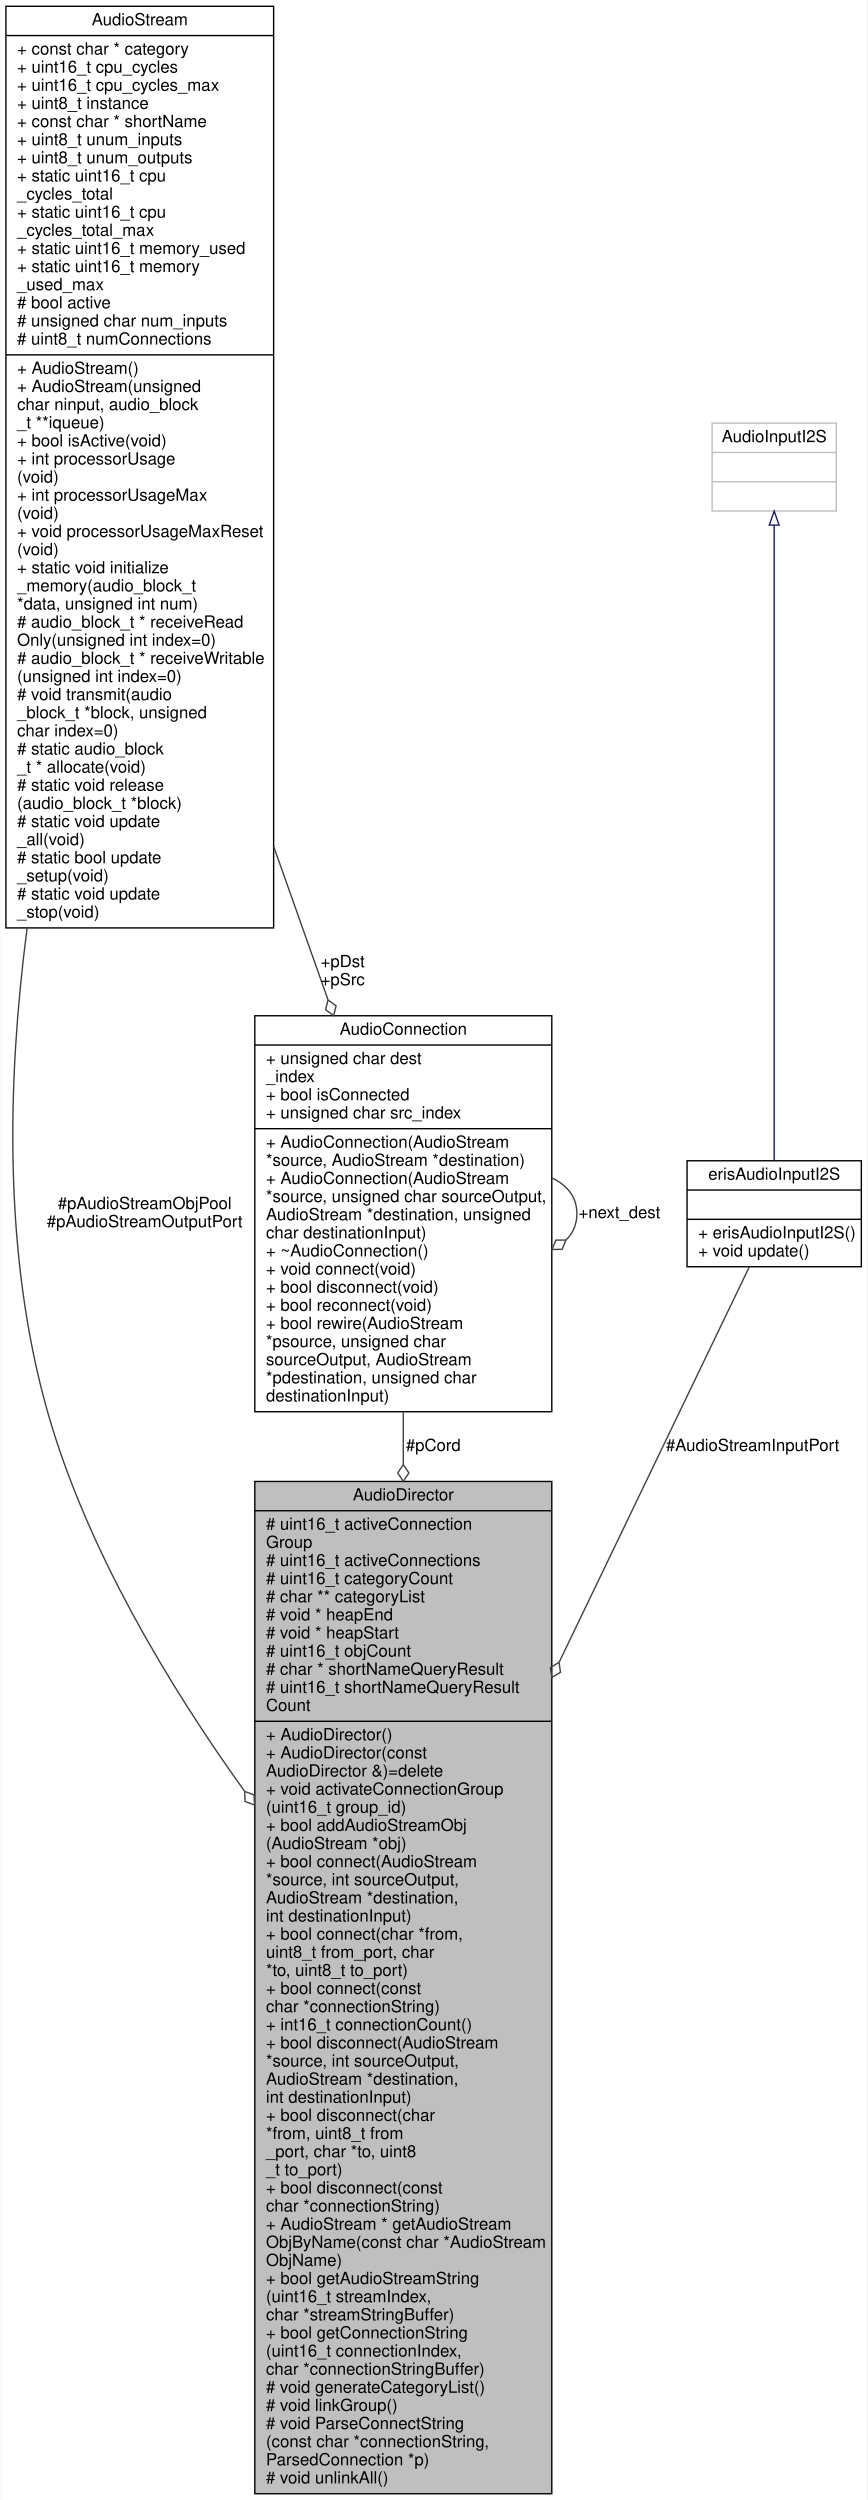
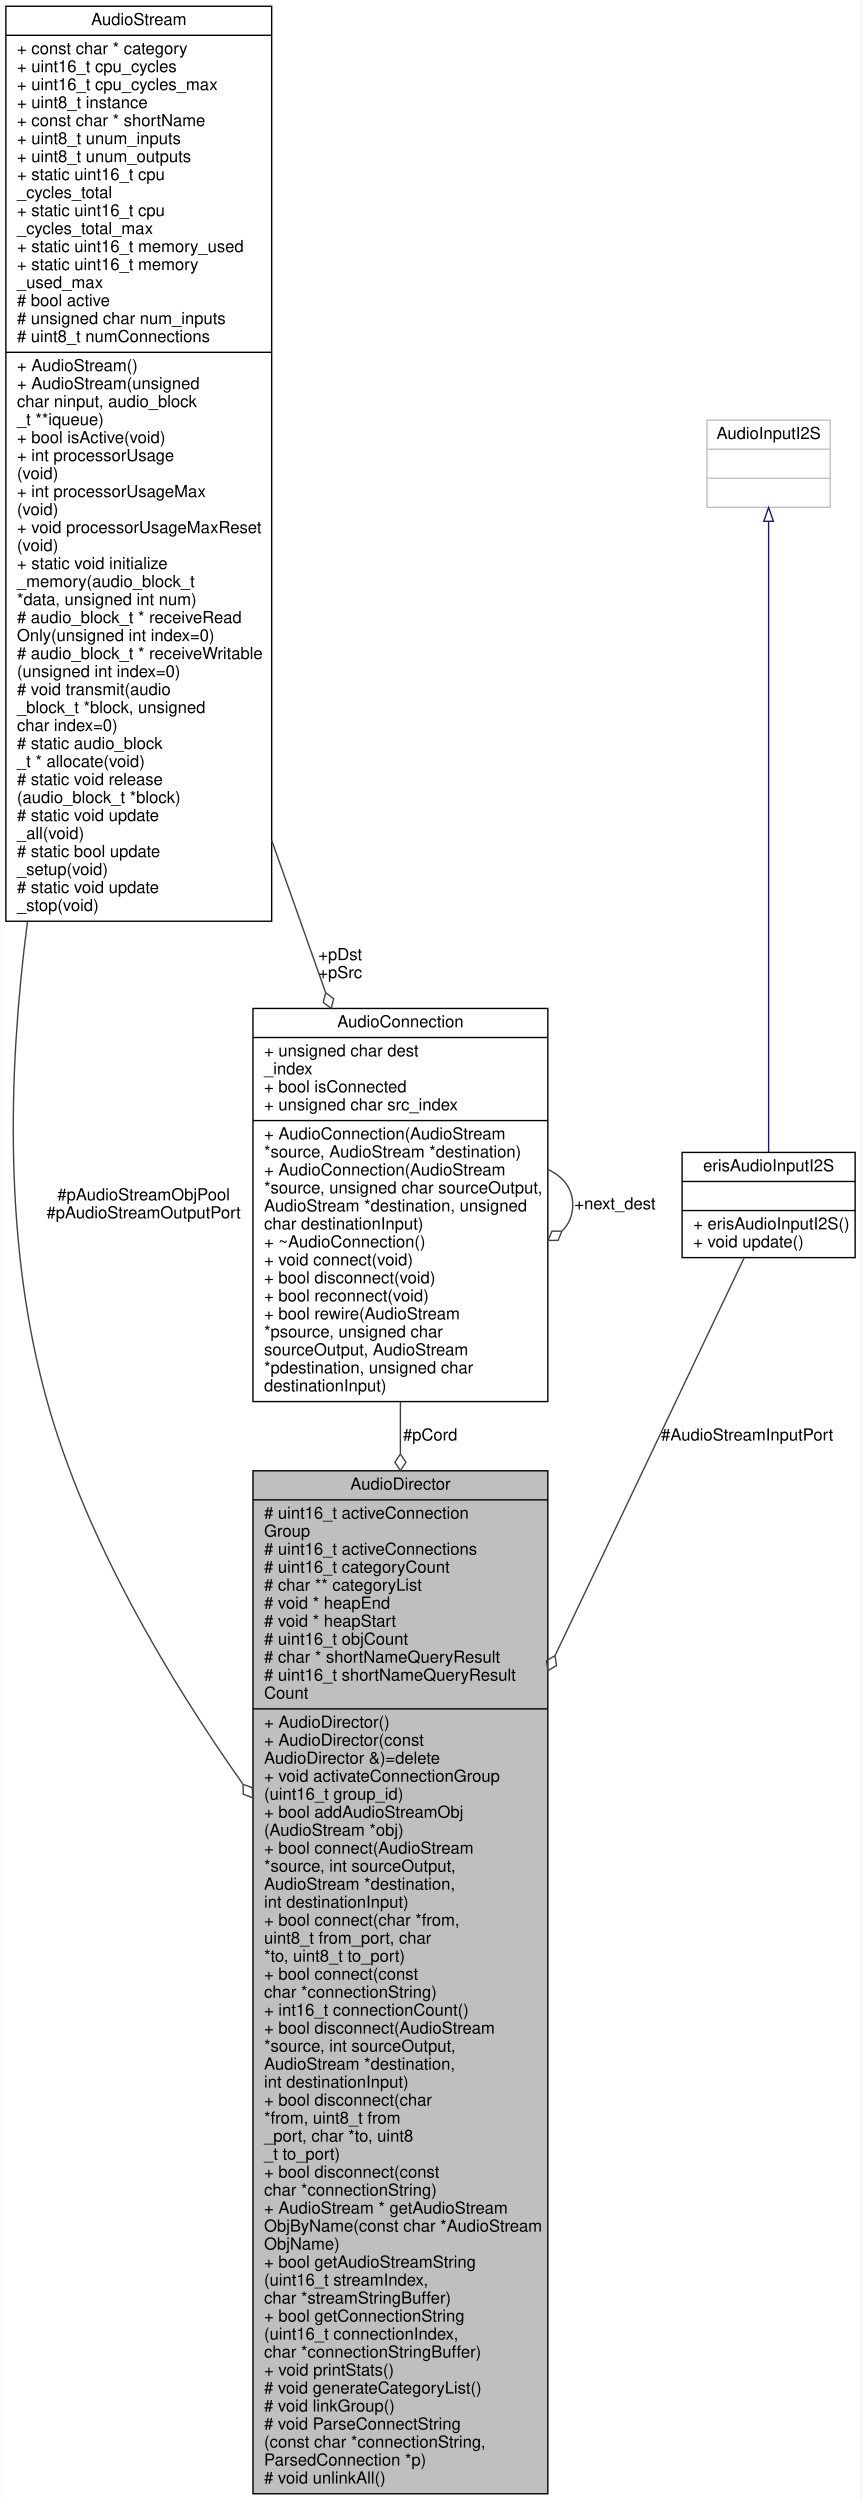
- <svg xmlns="http://www.w3.org/2000/svg" xmlns:xlink="http://www.w3.org/1999/xlink" width="622pt" height="1793pt" viewBox="0.00 0.00 621.50 1793.00">
-   <g id="graph0" class="graph" transform="scale(1 1) rotate(0) translate(4 1789)">
-     <polygon fill="white" stroke="transparent" points="-4,4 -4,-1789 617.5,-1789 617.5,4 -4,4" />
+ <svg xmlns="http://www.w3.org/2000/svg" xmlns:xlink="http://www.w3.org/1999/xlink" width="622pt" height="1806pt" viewBox="0.00 0.00 621.50 1806.00">
+   <g id="graph0" class="graph" transform="scale(1 1) rotate(0) translate(4 1802)">
+     <polygon fill="white" stroke="transparent" points="-4,4 -4,-1802 617.5,-1802 617.5,4 -4,4" />
    <g id="node1" class="node">
      <g id="a_node1">
        <a xlink:title=" ">
-           <polygon fill="#bfbfbf" stroke="black" points="178.5,-0.5 178.5,-726.5 391.5,-726.5 391.5,-0.5 178.5,-0.5" />
-           <text text-anchor="middle" x="285" y="-712.9" font-family="Helvetica,sans-Serif" font-size="12.00">AudioDirector</text>
-           <polyline fill="none" stroke="black" points="178.5,-705.5 391.5,-705.5 " />
-           <text text-anchor="start" x="186.5" y="-691.9" font-family="Helvetica,sans-Serif" font-size="12.00"># uint16_t activeConnection</text>
-           <text text-anchor="start" x="186.5" y="-678.9" font-family="Helvetica,sans-Serif" font-size="12.00">Group</text>
-           <text text-anchor="start" x="186.5" y="-665.9" font-family="Helvetica,sans-Serif" font-size="12.00"># uint16_t activeConnections</text>
-           <text text-anchor="start" x="186.5" y="-652.9" font-family="Helvetica,sans-Serif" font-size="12.00"># uint16_t categoryCount</text>
-           <text text-anchor="start" x="186.5" y="-639.9" font-family="Helvetica,sans-Serif" font-size="12.00"># char ** categoryList</text>
-           <text text-anchor="start" x="186.5" y="-626.9" font-family="Helvetica,sans-Serif" font-size="12.00"># void * heapEnd</text>
-           <text text-anchor="start" x="186.5" y="-613.9" font-family="Helvetica,sans-Serif" font-size="12.00"># void * heapStart</text>
-           <text text-anchor="start" x="186.5" y="-600.9" font-family="Helvetica,sans-Serif" font-size="12.00"># uint16_t objCount</text>
-           <text text-anchor="start" x="186.5" y="-587.9" font-family="Helvetica,sans-Serif" font-size="12.00"># char * shortNameQueryResult</text>
-           <text text-anchor="start" x="186.5" y="-574.9" font-family="Helvetica,sans-Serif" font-size="12.00"># uint16_t shortNameQueryResult</text>
-           <text text-anchor="start" x="186.5" y="-561.9" font-family="Helvetica,sans-Serif" font-size="12.00">Count</text>
-           <polyline fill="none" stroke="black" points="178.5,-554.5 391.5,-554.5 " />
-           <text text-anchor="start" x="186.5" y="-540.9" font-family="Helvetica,sans-Serif" font-size="12.00">+ AudioDirector()</text>
-           <text text-anchor="start" x="186.5" y="-527.9" font-family="Helvetica,sans-Serif" font-size="12.00">+ AudioDirector(const</text>
-           <text text-anchor="start" x="186.5" y="-514.9" font-family="Helvetica,sans-Serif" font-size="12.00"> AudioDirector &amp;)=delete</text>
-           <text text-anchor="start" x="186.5" y="-501.9" font-family="Helvetica,sans-Serif" font-size="12.00">+ void activateConnectionGroup</text>
-           <text text-anchor="start" x="186.5" y="-488.9" font-family="Helvetica,sans-Serif" font-size="12.00">(uint16_t group_id)</text>
-           <text text-anchor="start" x="186.5" y="-475.9" font-family="Helvetica,sans-Serif" font-size="12.00">+ bool addAudioStreamObj</text>
-           <text text-anchor="start" x="186.5" y="-462.9" font-family="Helvetica,sans-Serif" font-size="12.00">(AudioStream *obj)</text>
-           <text text-anchor="start" x="186.5" y="-449.9" font-family="Helvetica,sans-Serif" font-size="12.00">+ bool connect(AudioStream</text>
-           <text text-anchor="start" x="186.5" y="-436.9" font-family="Helvetica,sans-Serif" font-size="12.00"> *source, int sourceOutput,</text>
-           <text text-anchor="start" x="186.5" y="-423.9" font-family="Helvetica,sans-Serif" font-size="12.00"> AudioStream *destination,</text>
-           <text text-anchor="start" x="186.5" y="-410.9" font-family="Helvetica,sans-Serif" font-size="12.00"> int destinationInput)</text>
-           <text text-anchor="start" x="186.5" y="-397.9" font-family="Helvetica,sans-Serif" font-size="12.00">+ bool connect(char *from,</text>
-           <text text-anchor="start" x="186.5" y="-384.9" font-family="Helvetica,sans-Serif" font-size="12.00"> uint8_t from_port, char</text>
-           <text text-anchor="start" x="186.5" y="-371.9" font-family="Helvetica,sans-Serif" font-size="12.00"> *to, uint8_t to_port)</text>
-           <text text-anchor="start" x="186.5" y="-358.9" font-family="Helvetica,sans-Serif" font-size="12.00">+ bool connect(const</text>
-           <text text-anchor="start" x="186.5" y="-345.9" font-family="Helvetica,sans-Serif" font-size="12.00"> char *connectionString)</text>
-           <text text-anchor="start" x="186.5" y="-332.9" font-family="Helvetica,sans-Serif" font-size="12.00">+ int16_t connectionCount()</text>
-           <text text-anchor="start" x="186.5" y="-319.9" font-family="Helvetica,sans-Serif" font-size="12.00">+ bool disconnect(AudioStream</text>
-           <text text-anchor="start" x="186.5" y="-306.9" font-family="Helvetica,sans-Serif" font-size="12.00"> *source, int sourceOutput,</text>
-           <text text-anchor="start" x="186.5" y="-293.9" font-family="Helvetica,sans-Serif" font-size="12.00"> AudioStream *destination,</text>
-           <text text-anchor="start" x="186.5" y="-280.9" font-family="Helvetica,sans-Serif" font-size="12.00"> int destinationInput)</text>
-           <text text-anchor="start" x="186.5" y="-267.9" font-family="Helvetica,sans-Serif" font-size="12.00">+ bool disconnect(char</text>
-           <text text-anchor="start" x="186.5" y="-254.9" font-family="Helvetica,sans-Serif" font-size="12.00"> *from, uint8_t from</text>
-           <text text-anchor="start" x="186.5" y="-241.9" font-family="Helvetica,sans-Serif" font-size="12.00">_port, char *to, uint8</text>
-           <text text-anchor="start" x="186.5" y="-228.9" font-family="Helvetica,sans-Serif" font-size="12.00">_t to_port)</text>
-           <text text-anchor="start" x="186.5" y="-215.9" font-family="Helvetica,sans-Serif" font-size="12.00">+ bool disconnect(const</text>
-           <text text-anchor="start" x="186.5" y="-202.9" font-family="Helvetica,sans-Serif" font-size="12.00"> char *connectionString)</text>
-           <text text-anchor="start" x="186.5" y="-189.9" font-family="Helvetica,sans-Serif" font-size="12.00">+ AudioStream * getAudioStream</text>
-           <text text-anchor="start" x="186.5" y="-176.9" font-family="Helvetica,sans-Serif" font-size="12.00">ObjByName(const char *AudioStream</text>
-           <text text-anchor="start" x="186.5" y="-163.9" font-family="Helvetica,sans-Serif" font-size="12.00">ObjName)</text>
-           <text text-anchor="start" x="186.5" y="-150.9" font-family="Helvetica,sans-Serif" font-size="12.00">+ bool getAudioStreamString</text>
-           <text text-anchor="start" x="186.5" y="-137.9" font-family="Helvetica,sans-Serif" font-size="12.00">(uint16_t streamIndex,</text>
-           <text text-anchor="start" x="186.5" y="-124.9" font-family="Helvetica,sans-Serif" font-size="12.00"> char *streamStringBuffer)</text>
-           <text text-anchor="start" x="186.5" y="-111.9" font-family="Helvetica,sans-Serif" font-size="12.00">+ bool getConnectionString</text>
-           <text text-anchor="start" x="186.5" y="-98.9" font-family="Helvetica,sans-Serif" font-size="12.00">(uint16_t connectionIndex,</text>
-           <text text-anchor="start" x="186.5" y="-85.9" font-family="Helvetica,sans-Serif" font-size="12.00"> char *connectionStringBuffer)</text>
+           <polygon fill="#bfbfbf" stroke="black" points="178.5,-0.5 178.5,-739.5 391.5,-739.5 391.5,-0.5 178.5,-0.5" />
+           <text text-anchor="middle" x="285" y="-725.9" font-family="Helvetica,sans-Serif" font-size="12.00">AudioDirector</text>
+           <polyline fill="none" stroke="black" points="178.5,-718.5 391.5,-718.5 " />
+           <text text-anchor="start" x="186.5" y="-704.9" font-family="Helvetica,sans-Serif" font-size="12.00"># uint16_t activeConnection</text>
+           <text text-anchor="start" x="186.5" y="-691.9" font-family="Helvetica,sans-Serif" font-size="12.00">Group</text>
+           <text text-anchor="start" x="186.5" y="-678.9" font-family="Helvetica,sans-Serif" font-size="12.00"># uint16_t activeConnections</text>
+           <text text-anchor="start" x="186.5" y="-665.9" font-family="Helvetica,sans-Serif" font-size="12.00"># uint16_t categoryCount</text>
+           <text text-anchor="start" x="186.5" y="-652.9" font-family="Helvetica,sans-Serif" font-size="12.00"># char ** categoryList</text>
+           <text text-anchor="start" x="186.5" y="-639.9" font-family="Helvetica,sans-Serif" font-size="12.00"># void * heapEnd</text>
+           <text text-anchor="start" x="186.5" y="-626.9" font-family="Helvetica,sans-Serif" font-size="12.00"># void * heapStart</text>
+           <text text-anchor="start" x="186.5" y="-613.9" font-family="Helvetica,sans-Serif" font-size="12.00"># uint16_t objCount</text>
+           <text text-anchor="start" x="186.5" y="-600.9" font-family="Helvetica,sans-Serif" font-size="12.00"># char * shortNameQueryResult</text>
+           <text text-anchor="start" x="186.5" y="-587.9" font-family="Helvetica,sans-Serif" font-size="12.00"># uint16_t shortNameQueryResult</text>
+           <text text-anchor="start" x="186.5" y="-574.9" font-family="Helvetica,sans-Serif" font-size="12.00">Count</text>
+           <polyline fill="none" stroke="black" points="178.5,-567.5 391.5,-567.5 " />
+           <text text-anchor="start" x="186.5" y="-553.9" font-family="Helvetica,sans-Serif" font-size="12.00">+ AudioDirector()</text>
+           <text text-anchor="start" x="186.5" y="-540.9" font-family="Helvetica,sans-Serif" font-size="12.00">+ AudioDirector(const</text>
+           <text text-anchor="start" x="186.5" y="-527.9" font-family="Helvetica,sans-Serif" font-size="12.00"> AudioDirector &amp;)=delete</text>
+           <text text-anchor="start" x="186.5" y="-514.9" font-family="Helvetica,sans-Serif" font-size="12.00">+ void activateConnectionGroup</text>
+           <text text-anchor="start" x="186.5" y="-501.9" font-family="Helvetica,sans-Serif" font-size="12.00">(uint16_t group_id)</text>
+           <text text-anchor="start" x="186.5" y="-488.9" font-family="Helvetica,sans-Serif" font-size="12.00">+ bool addAudioStreamObj</text>
+           <text text-anchor="start" x="186.5" y="-475.9" font-family="Helvetica,sans-Serif" font-size="12.00">(AudioStream *obj)</text>
+           <text text-anchor="start" x="186.5" y="-462.9" font-family="Helvetica,sans-Serif" font-size="12.00">+ bool connect(AudioStream</text>
+           <text text-anchor="start" x="186.5" y="-449.9" font-family="Helvetica,sans-Serif" font-size="12.00"> *source, int sourceOutput,</text>
+           <text text-anchor="start" x="186.5" y="-436.9" font-family="Helvetica,sans-Serif" font-size="12.00"> AudioStream *destination,</text>
+           <text text-anchor="start" x="186.5" y="-423.9" font-family="Helvetica,sans-Serif" font-size="12.00"> int destinationInput)</text>
+           <text text-anchor="start" x="186.5" y="-410.9" font-family="Helvetica,sans-Serif" font-size="12.00">+ bool connect(char *from,</text>
+           <text text-anchor="start" x="186.5" y="-397.9" font-family="Helvetica,sans-Serif" font-size="12.00"> uint8_t from_port, char</text>
+           <text text-anchor="start" x="186.5" y="-384.9" font-family="Helvetica,sans-Serif" font-size="12.00"> *to, uint8_t to_port)</text>
+           <text text-anchor="start" x="186.5" y="-371.9" font-family="Helvetica,sans-Serif" font-size="12.00">+ bool connect(const</text>
+           <text text-anchor="start" x="186.5" y="-358.9" font-family="Helvetica,sans-Serif" font-size="12.00"> char *connectionString)</text>
+           <text text-anchor="start" x="186.5" y="-345.9" font-family="Helvetica,sans-Serif" font-size="12.00">+ int16_t connectionCount()</text>
+           <text text-anchor="start" x="186.5" y="-332.9" font-family="Helvetica,sans-Serif" font-size="12.00">+ bool disconnect(AudioStream</text>
+           <text text-anchor="start" x="186.5" y="-319.9" font-family="Helvetica,sans-Serif" font-size="12.00"> *source, int sourceOutput,</text>
+           <text text-anchor="start" x="186.5" y="-306.9" font-family="Helvetica,sans-Serif" font-size="12.00"> AudioStream *destination,</text>
+           <text text-anchor="start" x="186.5" y="-293.9" font-family="Helvetica,sans-Serif" font-size="12.00"> int destinationInput)</text>
+           <text text-anchor="start" x="186.5" y="-280.9" font-family="Helvetica,sans-Serif" font-size="12.00">+ bool disconnect(char</text>
+           <text text-anchor="start" x="186.5" y="-267.9" font-family="Helvetica,sans-Serif" font-size="12.00"> *from, uint8_t from</text>
+           <text text-anchor="start" x="186.5" y="-254.9" font-family="Helvetica,sans-Serif" font-size="12.00">_port, char *to, uint8</text>
+           <text text-anchor="start" x="186.5" y="-241.9" font-family="Helvetica,sans-Serif" font-size="12.00">_t to_port)</text>
+           <text text-anchor="start" x="186.5" y="-228.9" font-family="Helvetica,sans-Serif" font-size="12.00">+ bool disconnect(const</text>
+           <text text-anchor="start" x="186.5" y="-215.9" font-family="Helvetica,sans-Serif" font-size="12.00"> char *connectionString)</text>
+           <text text-anchor="start" x="186.5" y="-202.9" font-family="Helvetica,sans-Serif" font-size="12.00">+ AudioStream * getAudioStream</text>
+           <text text-anchor="start" x="186.5" y="-189.9" font-family="Helvetica,sans-Serif" font-size="12.00">ObjByName(const char *AudioStream</text>
+           <text text-anchor="start" x="186.5" y="-176.9" font-family="Helvetica,sans-Serif" font-size="12.00">ObjName)</text>
+           <text text-anchor="start" x="186.5" y="-163.9" font-family="Helvetica,sans-Serif" font-size="12.00">+ bool getAudioStreamString</text>
+           <text text-anchor="start" x="186.5" y="-150.9" font-family="Helvetica,sans-Serif" font-size="12.00">(uint16_t streamIndex,</text>
+           <text text-anchor="start" x="186.5" y="-137.9" font-family="Helvetica,sans-Serif" font-size="12.00"> char *streamStringBuffer)</text>
+           <text text-anchor="start" x="186.5" y="-124.9" font-family="Helvetica,sans-Serif" font-size="12.00">+ bool getConnectionString</text>
+           <text text-anchor="start" x="186.5" y="-111.9" font-family="Helvetica,sans-Serif" font-size="12.00">(uint16_t connectionIndex,</text>
+           <text text-anchor="start" x="186.5" y="-98.9" font-family="Helvetica,sans-Serif" font-size="12.00"> char *connectionStringBuffer)</text>
+           <text text-anchor="start" x="186.5" y="-85.9" font-family="Helvetica,sans-Serif" font-size="12.00">+ void printStats()</text>
          <text text-anchor="start" x="186.5" y="-72.9" font-family="Helvetica,sans-Serif" font-size="12.00"># void generateCategoryList()</text>
          <text text-anchor="start" x="186.5" y="-59.9" font-family="Helvetica,sans-Serif" font-size="12.00"># void linkGroup()</text>
          <text text-anchor="start" x="186.5" y="-46.9" font-family="Helvetica,sans-Serif" font-size="12.00"># void ParseConnectString</text>
          <text text-anchor="start" x="186.5" y="-33.9" font-family="Helvetica,sans-Serif" font-size="12.00">(const char *connectionString,</text>
          <text text-anchor="start" x="186.5" y="-20.9" font-family="Helvetica,sans-Serif" font-size="12.00"> ParsedConnection *p)</text>
          <text text-anchor="start" x="186.5" y="-7.9" font-family="Helvetica,sans-Serif" font-size="12.00"># void unlinkAll()</text>
        </a>
      </g>
    </g>
    <g id="node2" class="node">
      <g id="a_node2">
        <a xlink:href="../../d2/d7c/class_audio_connection.html" target="_top" xlink:title=" ">
-           <polygon fill="white" stroke="black" points="178.5,-776.5 178.5,-1060.5 391.5,-1060.5 391.5,-776.5 178.5,-776.5" />
-           <text text-anchor="middle" x="285" y="-1046.9" font-family="Helvetica,sans-Serif" font-size="12.00">AudioConnection</text>
-           <polyline fill="none" stroke="black" points="178.5,-1039.5 391.5,-1039.5 " />
-           <text text-anchor="start" x="186.5" y="-1025.9" font-family="Helvetica,sans-Serif" font-size="12.00">+ unsigned char dest</text>
-           <text text-anchor="start" x="186.5" y="-1012.9" font-family="Helvetica,sans-Serif" font-size="12.00">_index</text>
-           <text text-anchor="start" x="186.5" y="-999.9" font-family="Helvetica,sans-Serif" font-size="12.00">+ bool isConnected</text>
-           <text text-anchor="start" x="186.5" y="-986.9" font-family="Helvetica,sans-Serif" font-size="12.00">+ unsigned char src_index</text>
-           <polyline fill="none" stroke="black" points="178.5,-979.5 391.5,-979.5 " />
-           <text text-anchor="start" x="186.5" y="-965.9" font-family="Helvetica,sans-Serif" font-size="12.00">+ AudioConnection(AudioStream</text>
-           <text text-anchor="start" x="186.5" y="-952.9" font-family="Helvetica,sans-Serif" font-size="12.00"> *source, AudioStream *destination)</text>
-           <text text-anchor="start" x="186.5" y="-939.9" font-family="Helvetica,sans-Serif" font-size="12.00">+ AudioConnection(AudioStream</text>
-           <text text-anchor="start" x="186.5" y="-926.9" font-family="Helvetica,sans-Serif" font-size="12.00"> *source, unsigned char sourceOutput,</text>
-           <text text-anchor="start" x="186.5" y="-913.9" font-family="Helvetica,sans-Serif" font-size="12.00"> AudioStream *destination, unsigned</text>
-           <text text-anchor="start" x="186.5" y="-900.9" font-family="Helvetica,sans-Serif" font-size="12.00"> char destinationInput)</text>
-           <text text-anchor="start" x="186.5" y="-887.9" font-family="Helvetica,sans-Serif" font-size="12.00">+ ~AudioConnection()</text>
-           <text text-anchor="start" x="186.5" y="-874.9" font-family="Helvetica,sans-Serif" font-size="12.00">+ void connect(void)</text>
-           <text text-anchor="start" x="186.5" y="-861.9" font-family="Helvetica,sans-Serif" font-size="12.00">+ bool disconnect(void)</text>
-           <text text-anchor="start" x="186.5" y="-848.9" font-family="Helvetica,sans-Serif" font-size="12.00">+ bool reconnect(void)</text>
-           <text text-anchor="start" x="186.5" y="-835.9" font-family="Helvetica,sans-Serif" font-size="12.00">+ bool rewire(AudioStream</text>
-           <text text-anchor="start" x="186.5" y="-822.9" font-family="Helvetica,sans-Serif" font-size="12.00"> *psource, unsigned char</text>
-           <text text-anchor="start" x="186.5" y="-809.9" font-family="Helvetica,sans-Serif" font-size="12.00"> sourceOutput, AudioStream</text>
-           <text text-anchor="start" x="186.5" y="-796.9" font-family="Helvetica,sans-Serif" font-size="12.00"> *pdestination, unsigned char</text>
-           <text text-anchor="start" x="186.5" y="-783.9" font-family="Helvetica,sans-Serif" font-size="12.00"> destinationInput)</text>
+           <polygon fill="white" stroke="black" points="178.5,-789.5 178.5,-1073.5 391.5,-1073.5 391.5,-789.5 178.5,-789.5" />
+           <text text-anchor="middle" x="285" y="-1059.9" font-family="Helvetica,sans-Serif" font-size="12.00">AudioConnection</text>
+           <polyline fill="none" stroke="black" points="178.5,-1052.5 391.5,-1052.5 " />
+           <text text-anchor="start" x="186.5" y="-1038.9" font-family="Helvetica,sans-Serif" font-size="12.00">+ unsigned char dest</text>
+           <text text-anchor="start" x="186.5" y="-1025.9" font-family="Helvetica,sans-Serif" font-size="12.00">_index</text>
+           <text text-anchor="start" x="186.5" y="-1012.9" font-family="Helvetica,sans-Serif" font-size="12.00">+ bool isConnected</text>
+           <text text-anchor="start" x="186.5" y="-999.9" font-family="Helvetica,sans-Serif" font-size="12.00">+ unsigned char src_index</text>
+           <polyline fill="none" stroke="black" points="178.5,-992.5 391.5,-992.5 " />
+           <text text-anchor="start" x="186.5" y="-978.9" font-family="Helvetica,sans-Serif" font-size="12.00">+ AudioConnection(AudioStream</text>
+           <text text-anchor="start" x="186.5" y="-965.9" font-family="Helvetica,sans-Serif" font-size="12.00"> *source, AudioStream *destination)</text>
+           <text text-anchor="start" x="186.5" y="-952.9" font-family="Helvetica,sans-Serif" font-size="12.00">+ AudioConnection(AudioStream</text>
+           <text text-anchor="start" x="186.5" y="-939.9" font-family="Helvetica,sans-Serif" font-size="12.00"> *source, unsigned char sourceOutput,</text>
+           <text text-anchor="start" x="186.5" y="-926.9" font-family="Helvetica,sans-Serif" font-size="12.00"> AudioStream *destination, unsigned</text>
+           <text text-anchor="start" x="186.5" y="-913.9" font-family="Helvetica,sans-Serif" font-size="12.00"> char destinationInput)</text>
+           <text text-anchor="start" x="186.5" y="-900.9" font-family="Helvetica,sans-Serif" font-size="12.00">+ ~AudioConnection()</text>
+           <text text-anchor="start" x="186.5" y="-887.9" font-family="Helvetica,sans-Serif" font-size="12.00">+ void connect(void)</text>
+           <text text-anchor="start" x="186.5" y="-874.9" font-family="Helvetica,sans-Serif" font-size="12.00">+ bool disconnect(void)</text>
+           <text text-anchor="start" x="186.5" y="-861.9" font-family="Helvetica,sans-Serif" font-size="12.00">+ bool reconnect(void)</text>
+           <text text-anchor="start" x="186.5" y="-848.9" font-family="Helvetica,sans-Serif" font-size="12.00">+ bool rewire(AudioStream</text>
+           <text text-anchor="start" x="186.5" y="-835.9" font-family="Helvetica,sans-Serif" font-size="12.00"> *psource, unsigned char</text>
+           <text text-anchor="start" x="186.5" y="-822.9" font-family="Helvetica,sans-Serif" font-size="12.00"> sourceOutput, AudioStream</text>
+           <text text-anchor="start" x="186.5" y="-809.9" font-family="Helvetica,sans-Serif" font-size="12.00"> *pdestination, unsigned char</text>
+           <text text-anchor="start" x="186.5" y="-796.9" font-family="Helvetica,sans-Serif" font-size="12.00"> destinationInput)</text>
        </a>
      </g>
    </g>
    <g id="edge1" class="edge">
-       <path fill="none" stroke="#404040" d="M285,-776.17C285,-764.16 285,-751.71 285,-738.93" />
-       <polygon fill="none" stroke="#404040" points="285,-738.59 281,-732.59 285,-726.59 289,-732.59 285,-738.59" />
-       <text text-anchor="middle" x="306.5" y="-748.4" font-family="Helvetica,sans-Serif" font-size="12.00"> #pCord</text>
+       <path fill="none" stroke="#404040" d="M285,-789.31C285,-777.29 285,-764.82 285,-752.01" />
+       <polygon fill="none" stroke="#404040" points="285,-751.64 281,-745.64 285,-739.64 289,-745.64 285,-751.64" />
+       <text text-anchor="middle" x="306.5" y="-761.4" font-family="Helvetica,sans-Serif" font-size="12.00"> #pCord</text>
    </g>
    <g id="edge2" class="edge">
-       <path fill="none" stroke="#404040" d="M391.7,-944.09C402.56,-939.02 409.5,-930.5 409.5,-918.5 409.5,-910.82 406.65,-904.55 401.75,-899.71" />
-       <polygon fill="none" stroke="#404040" points="401.64,-899.64 394.43,-899.59 391.7,-892.91 398.91,-892.96 401.64,-899.64" />
-       <text text-anchor="middle" x="440" y="-915.4" font-family="Helvetica,sans-Serif" font-size="12.00"> +next_dest</text>
+       <path fill="none" stroke="#404040" d="M391.7,-957.09C402.56,-952.02 409.5,-943.5 409.5,-931.5 409.5,-923.82 406.65,-917.55 401.75,-912.71" />
+       <polygon fill="none" stroke="#404040" points="401.64,-912.64 394.43,-912.59 391.7,-905.91 398.91,-905.96 401.64,-912.64" />
+       <text text-anchor="middle" x="440" y="-928.4" font-family="Helvetica,sans-Serif" font-size="12.00"> +next_dest</text>
    </g>
    <g id="node3" class="node">
      <g id="a_node3">
        <a xlink:href="../../d5/d96/class_audio_stream.html" target="_top" xlink:title=" ">
-           <polygon fill="white" stroke="black" points="0,-1123.5 0,-1784.5 192,-1784.5 192,-1123.5 0,-1123.5" />
-           <text text-anchor="middle" x="96" y="-1770.9" font-family="Helvetica,sans-Serif" font-size="12.00">AudioStream</text>
-           <polyline fill="none" stroke="black" points="0,-1763.5 192,-1763.5 " />
-           <text text-anchor="start" x="8" y="-1749.9" font-family="Helvetica,sans-Serif" font-size="12.00">+ const char * category</text>
-           <text text-anchor="start" x="8" y="-1736.9" font-family="Helvetica,sans-Serif" font-size="12.00">+ uint16_t cpu_cycles</text>
-           <text text-anchor="start" x="8" y="-1723.9" font-family="Helvetica,sans-Serif" font-size="12.00">+ uint16_t cpu_cycles_max</text>
-           <text text-anchor="start" x="8" y="-1710.9" font-family="Helvetica,sans-Serif" font-size="12.00">+ uint8_t instance</text>
-           <text text-anchor="start" x="8" y="-1697.9" font-family="Helvetica,sans-Serif" font-size="12.00">+ const char * shortName</text>
-           <text text-anchor="start" x="8" y="-1684.9" font-family="Helvetica,sans-Serif" font-size="12.00">+ uint8_t unum_inputs</text>
-           <text text-anchor="start" x="8" y="-1671.9" font-family="Helvetica,sans-Serif" font-size="12.00">+ uint8_t unum_outputs</text>
-           <text text-anchor="start" x="8" y="-1658.9" font-family="Helvetica,sans-Serif" font-size="12.00">+ static uint16_t cpu</text>
-           <text text-anchor="start" x="8" y="-1645.9" font-family="Helvetica,sans-Serif" font-size="12.00">_cycles_total</text>
-           <text text-anchor="start" x="8" y="-1632.9" font-family="Helvetica,sans-Serif" font-size="12.00">+ static uint16_t cpu</text>
-           <text text-anchor="start" x="8" y="-1619.9" font-family="Helvetica,sans-Serif" font-size="12.00">_cycles_total_max</text>
-           <text text-anchor="start" x="8" y="-1606.9" font-family="Helvetica,sans-Serif" font-size="12.00">+ static uint16_t memory_used</text>
-           <text text-anchor="start" x="8" y="-1593.9" font-family="Helvetica,sans-Serif" font-size="12.00">+ static uint16_t memory</text>
-           <text text-anchor="start" x="8" y="-1580.9" font-family="Helvetica,sans-Serif" font-size="12.00">_used_max</text>
-           <text text-anchor="start" x="8" y="-1567.9" font-family="Helvetica,sans-Serif" font-size="12.00"># bool active</text>
-           <text text-anchor="start" x="8" y="-1554.9" font-family="Helvetica,sans-Serif" font-size="12.00"># unsigned char num_inputs</text>
-           <text text-anchor="start" x="8" y="-1541.9" font-family="Helvetica,sans-Serif" font-size="12.00"># uint8_t numConnections</text>
-           <polyline fill="none" stroke="black" points="0,-1534.5 192,-1534.5 " />
-           <text text-anchor="start" x="8" y="-1520.9" font-family="Helvetica,sans-Serif" font-size="12.00">+ AudioStream()</text>
-           <text text-anchor="start" x="8" y="-1507.9" font-family="Helvetica,sans-Serif" font-size="12.00">+ AudioStream(unsigned</text>
-           <text text-anchor="start" x="8" y="-1494.9" font-family="Helvetica,sans-Serif" font-size="12.00"> char ninput, audio_block</text>
-           <text text-anchor="start" x="8" y="-1481.9" font-family="Helvetica,sans-Serif" font-size="12.00">_t **iqueue)</text>
-           <text text-anchor="start" x="8" y="-1468.9" font-family="Helvetica,sans-Serif" font-size="12.00">+ bool isActive(void)</text>
-           <text text-anchor="start" x="8" y="-1455.9" font-family="Helvetica,sans-Serif" font-size="12.00">+ int processorUsage</text>
-           <text text-anchor="start" x="8" y="-1442.9" font-family="Helvetica,sans-Serif" font-size="12.00">(void)</text>
-           <text text-anchor="start" x="8" y="-1429.9" font-family="Helvetica,sans-Serif" font-size="12.00">+ int processorUsageMax</text>
-           <text text-anchor="start" x="8" y="-1416.9" font-family="Helvetica,sans-Serif" font-size="12.00">(void)</text>
-           <text text-anchor="start" x="8" y="-1403.9" font-family="Helvetica,sans-Serif" font-size="12.00">+ void processorUsageMaxReset</text>
-           <text text-anchor="start" x="8" y="-1390.9" font-family="Helvetica,sans-Serif" font-size="12.00">(void)</text>
-           <text text-anchor="start" x="8" y="-1377.9" font-family="Helvetica,sans-Serif" font-size="12.00">+ static void initialize</text>
-           <text text-anchor="start" x="8" y="-1364.9" font-family="Helvetica,sans-Serif" font-size="12.00">_memory(audio_block_t</text>
-           <text text-anchor="start" x="8" y="-1351.9" font-family="Helvetica,sans-Serif" font-size="12.00"> *data, unsigned int num)</text>
-           <text text-anchor="start" x="8" y="-1338.9" font-family="Helvetica,sans-Serif" font-size="12.00"># audio_block_t * receiveRead</text>
-           <text text-anchor="start" x="8" y="-1325.9" font-family="Helvetica,sans-Serif" font-size="12.00">Only(unsigned int index=0)</text>
-           <text text-anchor="start" x="8" y="-1312.9" font-family="Helvetica,sans-Serif" font-size="12.00"># audio_block_t * receiveWritable</text>
-           <text text-anchor="start" x="8" y="-1299.9" font-family="Helvetica,sans-Serif" font-size="12.00">(unsigned int index=0)</text>
-           <text text-anchor="start" x="8" y="-1286.9" font-family="Helvetica,sans-Serif" font-size="12.00"># void transmit(audio</text>
-           <text text-anchor="start" x="8" y="-1273.9" font-family="Helvetica,sans-Serif" font-size="12.00">_block_t *block, unsigned</text>
-           <text text-anchor="start" x="8" y="-1260.9" font-family="Helvetica,sans-Serif" font-size="12.00"> char index=0)</text>
-           <text text-anchor="start" x="8" y="-1247.9" font-family="Helvetica,sans-Serif" font-size="12.00"># static audio_block</text>
-           <text text-anchor="start" x="8" y="-1234.9" font-family="Helvetica,sans-Serif" font-size="12.00">_t * allocate(void)</text>
-           <text text-anchor="start" x="8" y="-1221.9" font-family="Helvetica,sans-Serif" font-size="12.00"># static void release</text>
-           <text text-anchor="start" x="8" y="-1208.9" font-family="Helvetica,sans-Serif" font-size="12.00">(audio_block_t *block)</text>
-           <text text-anchor="start" x="8" y="-1195.9" font-family="Helvetica,sans-Serif" font-size="12.00"># static void update</text>
-           <text text-anchor="start" x="8" y="-1182.9" font-family="Helvetica,sans-Serif" font-size="12.00">_all(void)</text>
-           <text text-anchor="start" x="8" y="-1169.9" font-family="Helvetica,sans-Serif" font-size="12.00"># static bool update</text>
-           <text text-anchor="start" x="8" y="-1156.9" font-family="Helvetica,sans-Serif" font-size="12.00">_setup(void)</text>
-           <text text-anchor="start" x="8" y="-1143.9" font-family="Helvetica,sans-Serif" font-size="12.00"># static void update</text>
-           <text text-anchor="start" x="8" y="-1130.9" font-family="Helvetica,sans-Serif" font-size="12.00">_stop(void)</text>
+           <polygon fill="white" stroke="black" points="0,-1136.5 0,-1797.5 192,-1797.5 192,-1136.5 0,-1136.5" />
+           <text text-anchor="middle" x="96" y="-1783.9" font-family="Helvetica,sans-Serif" font-size="12.00">AudioStream</text>
+           <polyline fill="none" stroke="black" points="0,-1776.5 192,-1776.5 " />
+           <text text-anchor="start" x="8" y="-1762.9" font-family="Helvetica,sans-Serif" font-size="12.00">+ const char * category</text>
+           <text text-anchor="start" x="8" y="-1749.9" font-family="Helvetica,sans-Serif" font-size="12.00">+ uint16_t cpu_cycles</text>
+           <text text-anchor="start" x="8" y="-1736.9" font-family="Helvetica,sans-Serif" font-size="12.00">+ uint16_t cpu_cycles_max</text>
+           <text text-anchor="start" x="8" y="-1723.9" font-family="Helvetica,sans-Serif" font-size="12.00">+ uint8_t instance</text>
+           <text text-anchor="start" x="8" y="-1710.9" font-family="Helvetica,sans-Serif" font-size="12.00">+ const char * shortName</text>
+           <text text-anchor="start" x="8" y="-1697.9" font-family="Helvetica,sans-Serif" font-size="12.00">+ uint8_t unum_inputs</text>
+           <text text-anchor="start" x="8" y="-1684.9" font-family="Helvetica,sans-Serif" font-size="12.00">+ uint8_t unum_outputs</text>
+           <text text-anchor="start" x="8" y="-1671.9" font-family="Helvetica,sans-Serif" font-size="12.00">+ static uint16_t cpu</text>
+           <text text-anchor="start" x="8" y="-1658.9" font-family="Helvetica,sans-Serif" font-size="12.00">_cycles_total</text>
+           <text text-anchor="start" x="8" y="-1645.9" font-family="Helvetica,sans-Serif" font-size="12.00">+ static uint16_t cpu</text>
+           <text text-anchor="start" x="8" y="-1632.9" font-family="Helvetica,sans-Serif" font-size="12.00">_cycles_total_max</text>
+           <text text-anchor="start" x="8" y="-1619.9" font-family="Helvetica,sans-Serif" font-size="12.00">+ static uint16_t memory_used</text>
+           <text text-anchor="start" x="8" y="-1606.9" font-family="Helvetica,sans-Serif" font-size="12.00">+ static uint16_t memory</text>
+           <text text-anchor="start" x="8" y="-1593.9" font-family="Helvetica,sans-Serif" font-size="12.00">_used_max</text>
+           <text text-anchor="start" x="8" y="-1580.9" font-family="Helvetica,sans-Serif" font-size="12.00"># bool active</text>
+           <text text-anchor="start" x="8" y="-1567.9" font-family="Helvetica,sans-Serif" font-size="12.00"># unsigned char num_inputs</text>
+           <text text-anchor="start" x="8" y="-1554.9" font-family="Helvetica,sans-Serif" font-size="12.00"># uint8_t numConnections</text>
+           <polyline fill="none" stroke="black" points="0,-1547.5 192,-1547.5 " />
+           <text text-anchor="start" x="8" y="-1533.9" font-family="Helvetica,sans-Serif" font-size="12.00">+ AudioStream()</text>
+           <text text-anchor="start" x="8" y="-1520.9" font-family="Helvetica,sans-Serif" font-size="12.00">+ AudioStream(unsigned</text>
+           <text text-anchor="start" x="8" y="-1507.9" font-family="Helvetica,sans-Serif" font-size="12.00"> char ninput, audio_block</text>
+           <text text-anchor="start" x="8" y="-1494.9" font-family="Helvetica,sans-Serif" font-size="12.00">_t **iqueue)</text>
+           <text text-anchor="start" x="8" y="-1481.9" font-family="Helvetica,sans-Serif" font-size="12.00">+ bool isActive(void)</text>
+           <text text-anchor="start" x="8" y="-1468.9" font-family="Helvetica,sans-Serif" font-size="12.00">+ int processorUsage</text>
+           <text text-anchor="start" x="8" y="-1455.9" font-family="Helvetica,sans-Serif" font-size="12.00">(void)</text>
+           <text text-anchor="start" x="8" y="-1442.9" font-family="Helvetica,sans-Serif" font-size="12.00">+ int processorUsageMax</text>
+           <text text-anchor="start" x="8" y="-1429.9" font-family="Helvetica,sans-Serif" font-size="12.00">(void)</text>
+           <text text-anchor="start" x="8" y="-1416.9" font-family="Helvetica,sans-Serif" font-size="12.00">+ void processorUsageMaxReset</text>
+           <text text-anchor="start" x="8" y="-1403.9" font-family="Helvetica,sans-Serif" font-size="12.00">(void)</text>
+           <text text-anchor="start" x="8" y="-1390.9" font-family="Helvetica,sans-Serif" font-size="12.00">+ static void initialize</text>
+           <text text-anchor="start" x="8" y="-1377.9" font-family="Helvetica,sans-Serif" font-size="12.00">_memory(audio_block_t</text>
+           <text text-anchor="start" x="8" y="-1364.9" font-family="Helvetica,sans-Serif" font-size="12.00"> *data, unsigned int num)</text>
+           <text text-anchor="start" x="8" y="-1351.9" font-family="Helvetica,sans-Serif" font-size="12.00"># audio_block_t * receiveRead</text>
+           <text text-anchor="start" x="8" y="-1338.9" font-family="Helvetica,sans-Serif" font-size="12.00">Only(unsigned int index=0)</text>
+           <text text-anchor="start" x="8" y="-1325.9" font-family="Helvetica,sans-Serif" font-size="12.00"># audio_block_t * receiveWritable</text>
+           <text text-anchor="start" x="8" y="-1312.9" font-family="Helvetica,sans-Serif" font-size="12.00">(unsigned int index=0)</text>
+           <text text-anchor="start" x="8" y="-1299.9" font-family="Helvetica,sans-Serif" font-size="12.00"># void transmit(audio</text>
+           <text text-anchor="start" x="8" y="-1286.9" font-family="Helvetica,sans-Serif" font-size="12.00">_block_t *block, unsigned</text>
+           <text text-anchor="start" x="8" y="-1273.9" font-family="Helvetica,sans-Serif" font-size="12.00"> char index=0)</text>
+           <text text-anchor="start" x="8" y="-1260.9" font-family="Helvetica,sans-Serif" font-size="12.00"># static audio_block</text>
+           <text text-anchor="start" x="8" y="-1247.9" font-family="Helvetica,sans-Serif" font-size="12.00">_t * allocate(void)</text>
+           <text text-anchor="start" x="8" y="-1234.9" font-family="Helvetica,sans-Serif" font-size="12.00"># static void release</text>
+           <text text-anchor="start" x="8" y="-1221.9" font-family="Helvetica,sans-Serif" font-size="12.00">(audio_block_t *block)</text>
+           <text text-anchor="start" x="8" y="-1208.9" font-family="Helvetica,sans-Serif" font-size="12.00"># static void update</text>
+           <text text-anchor="start" x="8" y="-1195.9" font-family="Helvetica,sans-Serif" font-size="12.00">_all(void)</text>
+           <text text-anchor="start" x="8" y="-1182.9" font-family="Helvetica,sans-Serif" font-size="12.00"># static bool update</text>
+           <text text-anchor="start" x="8" y="-1169.9" font-family="Helvetica,sans-Serif" font-size="12.00">_setup(void)</text>
+           <text text-anchor="start" x="8" y="-1156.9" font-family="Helvetica,sans-Serif" font-size="12.00"># static void update</text>
+           <text text-anchor="start" x="8" y="-1143.9" font-family="Helvetica,sans-Serif" font-size="12.00">_stop(void)</text>
        </a>
      </g>
    </g>
    <g id="edge6" class="edge">
-       <path fill="none" stroke="#404040" d="M15.17,-1123.15C0.53,-1011.33 -1.53,-886.74 30,-776 57.97,-677.75 116.86,-580.04 171.01,-504.5" />
-       <polygon fill="none" stroke="#404040" points="171.24,-504.18 171.51,-496.98 178.27,-494.46 178,-501.67 171.24,-504.18" />
-       <text text-anchor="middle" x="99.5" y="-921.9" font-family="Helvetica,sans-Serif" font-size="12.00"> #pAudioStreamObjPool</text>
-       <text text-anchor="middle" x="99.5" y="-908.9" font-family="Helvetica,sans-Serif" font-size="12.00">#pAudioStreamOutputPort</text>
+       <path fill="none" stroke="#404040" d="M15.61,-1136.28C1.01,-1024.46 -1.14,-899.85 30,-789 57.95,-689.53 116.84,-590.29 170.99,-513.48" />
+       <polygon fill="none" stroke="#404040" points="171.29,-513.05 171.51,-505.85 178.25,-503.28 178.03,-510.48 171.29,-513.05" />
+       <text text-anchor="middle" x="99.5" y="-934.9" font-family="Helvetica,sans-Serif" font-size="12.00"> #pAudioStreamObjPool</text>
+       <text text-anchor="middle" x="99.5" y="-921.9" font-family="Helvetica,sans-Serif" font-size="12.00">#pAudioStreamOutputPort</text>
    </g>
    <g id="edge3" class="edge">
-       <path fill="none" stroke="#404040" d="M192.02,-1181.95C205.39,-1144.22 218.72,-1106.6 230.93,-1072.11" />
-       <polygon fill="none" stroke="#404040" points="231.03,-1071.86 229.26,-1064.86 235.03,-1060.54 236.8,-1067.54 231.03,-1071.86" />
-       <text text-anchor="middle" x="241.5" y="-1095.4" font-family="Helvetica,sans-Serif" font-size="12.00"> +pDst</text>
-       <text text-anchor="middle" x="241.5" y="-1082.4" font-family="Helvetica,sans-Serif" font-size="12.00">+pSrc</text>
+       <path fill="none" stroke="#404040" d="M192.02,-1194.95C205.39,-1157.22 218.72,-1119.6 230.93,-1085.11" />
+       <polygon fill="none" stroke="#404040" points="231.03,-1084.86 229.26,-1077.86 235.03,-1073.54 236.8,-1080.54 231.03,-1084.86" />
+       <text text-anchor="middle" x="241.5" y="-1108.4" font-family="Helvetica,sans-Serif" font-size="12.00"> +pDst</text>
+       <text text-anchor="middle" x="241.5" y="-1095.4" font-family="Helvetica,sans-Serif" font-size="12.00">+pSrc</text>
    </g>
    <g id="node4" class="node">
      <g id="a_node4">
        <a xlink:href="../../d8/d01/classeris_audio_input_i2_s.html" target="_top" xlink:title=" ">
-           <polygon fill="white" stroke="black" points="488.5,-880.5 488.5,-956.5 613.5,-956.5 613.5,-880.5 488.5,-880.5" />
-           <text text-anchor="middle" x="551" y="-942.9" font-family="Helvetica,sans-Serif" font-size="12.00">erisAudioInputI2S</text>
-           <polyline fill="none" stroke="black" points="488.5,-935.5 613.5,-935.5 " />
-           <text text-anchor="middle" x="551" y="-921.9" font-family="Helvetica,sans-Serif" font-size="12.00"> </text>
-           <polyline fill="none" stroke="black" points="488.5,-914.5 613.5,-914.5 " />
-           <text text-anchor="start" x="496.5" y="-900.9" font-family="Helvetica,sans-Serif" font-size="12.00">+ erisAudioInputI2S()</text>
-           <text text-anchor="start" x="496.5" y="-887.9" font-family="Helvetica,sans-Serif" font-size="12.00">+ void update()</text>
+           <polygon fill="white" stroke="black" points="488.5,-893.5 488.5,-969.5 613.5,-969.5 613.5,-893.5 488.5,-893.5" />
+           <text text-anchor="middle" x="551" y="-955.9" font-family="Helvetica,sans-Serif" font-size="12.00">erisAudioInputI2S</text>
+           <polyline fill="none" stroke="black" points="488.5,-948.5 613.5,-948.5 " />
+           <text text-anchor="middle" x="551" y="-934.9" font-family="Helvetica,sans-Serif" font-size="12.00"> </text>
+           <polyline fill="none" stroke="black" points="488.5,-927.5 613.5,-927.5 " />
+           <text text-anchor="start" x="496.5" y="-913.9" font-family="Helvetica,sans-Serif" font-size="12.00">+ erisAudioInputI2S()</text>
+           <text text-anchor="start" x="496.5" y="-900.9" font-family="Helvetica,sans-Serif" font-size="12.00">+ void update()</text>
        </a>
      </g>
    </g>
    <g id="edge4" class="edge">
-       <path fill="none" stroke="#404040" d="M533.13,-880.36C505.15,-822.18 448.79,-705.01 396.85,-597.03" />
-       <polygon fill="none" stroke="#404040" points="396.72,-596.76 390.51,-593.08 391.52,-585.94 397.72,-589.62 396.72,-596.76" />
-       <text text-anchor="middle" x="535.5" y="-748.4" font-family="Helvetica,sans-Serif" font-size="12.00"> #AudioStreamInputPort</text>
+       <path fill="none" stroke="#404040" d="M533.34,-893.36C505.41,-834.6 448.84,-715.62 396.74,-606.03" />
+       <polygon fill="none" stroke="#404040" points="396.71,-605.96 390.52,-602.26 391.55,-595.12 397.74,-598.82 396.71,-605.96" />
+       <text text-anchor="middle" x="535.5" y="-761.4" font-family="Helvetica,sans-Serif" font-size="12.00"> #AudioStreamInputPort</text>
    </g>
    <g id="node5" class="node">
      <g id="a_node5">
        <a xlink:title=" ">
-           <polygon fill="white" stroke="#bfbfbf" points="506.5,-1422.5 506.5,-1485.5 595.5,-1485.5 595.5,-1422.5 506.5,-1422.5" />
-           <text text-anchor="middle" x="551" y="-1471.9" font-family="Helvetica,sans-Serif" font-size="12.00">AudioInputI2S</text>
-           <polyline fill="none" stroke="#bfbfbf" points="506.5,-1464.5 595.5,-1464.5 " />
-           <text text-anchor="middle" x="551" y="-1450.9" font-family="Helvetica,sans-Serif" font-size="12.00"> </text>
-           <polyline fill="none" stroke="#bfbfbf" points="506.5,-1443.5 595.5,-1443.5 " />
-           <text text-anchor="middle" x="551" y="-1429.9" font-family="Helvetica,sans-Serif" font-size="12.00"> </text>
+           <polygon fill="white" stroke="#bfbfbf" points="506.5,-1435.5 506.5,-1498.5 595.5,-1498.5 595.5,-1435.5 506.5,-1435.5" />
+           <text text-anchor="middle" x="551" y="-1484.9" font-family="Helvetica,sans-Serif" font-size="12.00">AudioInputI2S</text>
+           <polyline fill="none" stroke="#bfbfbf" points="506.5,-1477.5 595.5,-1477.5 " />
+           <text text-anchor="middle" x="551" y="-1463.9" font-family="Helvetica,sans-Serif" font-size="12.00"> </text>
+           <polyline fill="none" stroke="#bfbfbf" points="506.5,-1456.5 595.5,-1456.5 " />
+           <text text-anchor="middle" x="551" y="-1442.9" font-family="Helvetica,sans-Serif" font-size="12.00"> </text>
        </a>
      </g>
    </g>
    <g id="edge5" class="edge">
-       <path fill="none" stroke="midnightblue" d="M551,-1412.34C551,-1311.89 551,-1053.11 551,-956.56" />
-       <polygon fill="none" stroke="midnightblue" points="547.5,-1412.4 551,-1422.4 554.5,-1412.4 547.5,-1412.4" />
+       <path fill="none" stroke="midnightblue" d="M551,-1425.34C551,-1324.89 551,-1066.11 551,-969.56" />
+       <polygon fill="none" stroke="midnightblue" points="547.5,-1425.4 551,-1435.4 554.5,-1425.4 547.5,-1425.4" />
    </g>
  </g>
</svg>
